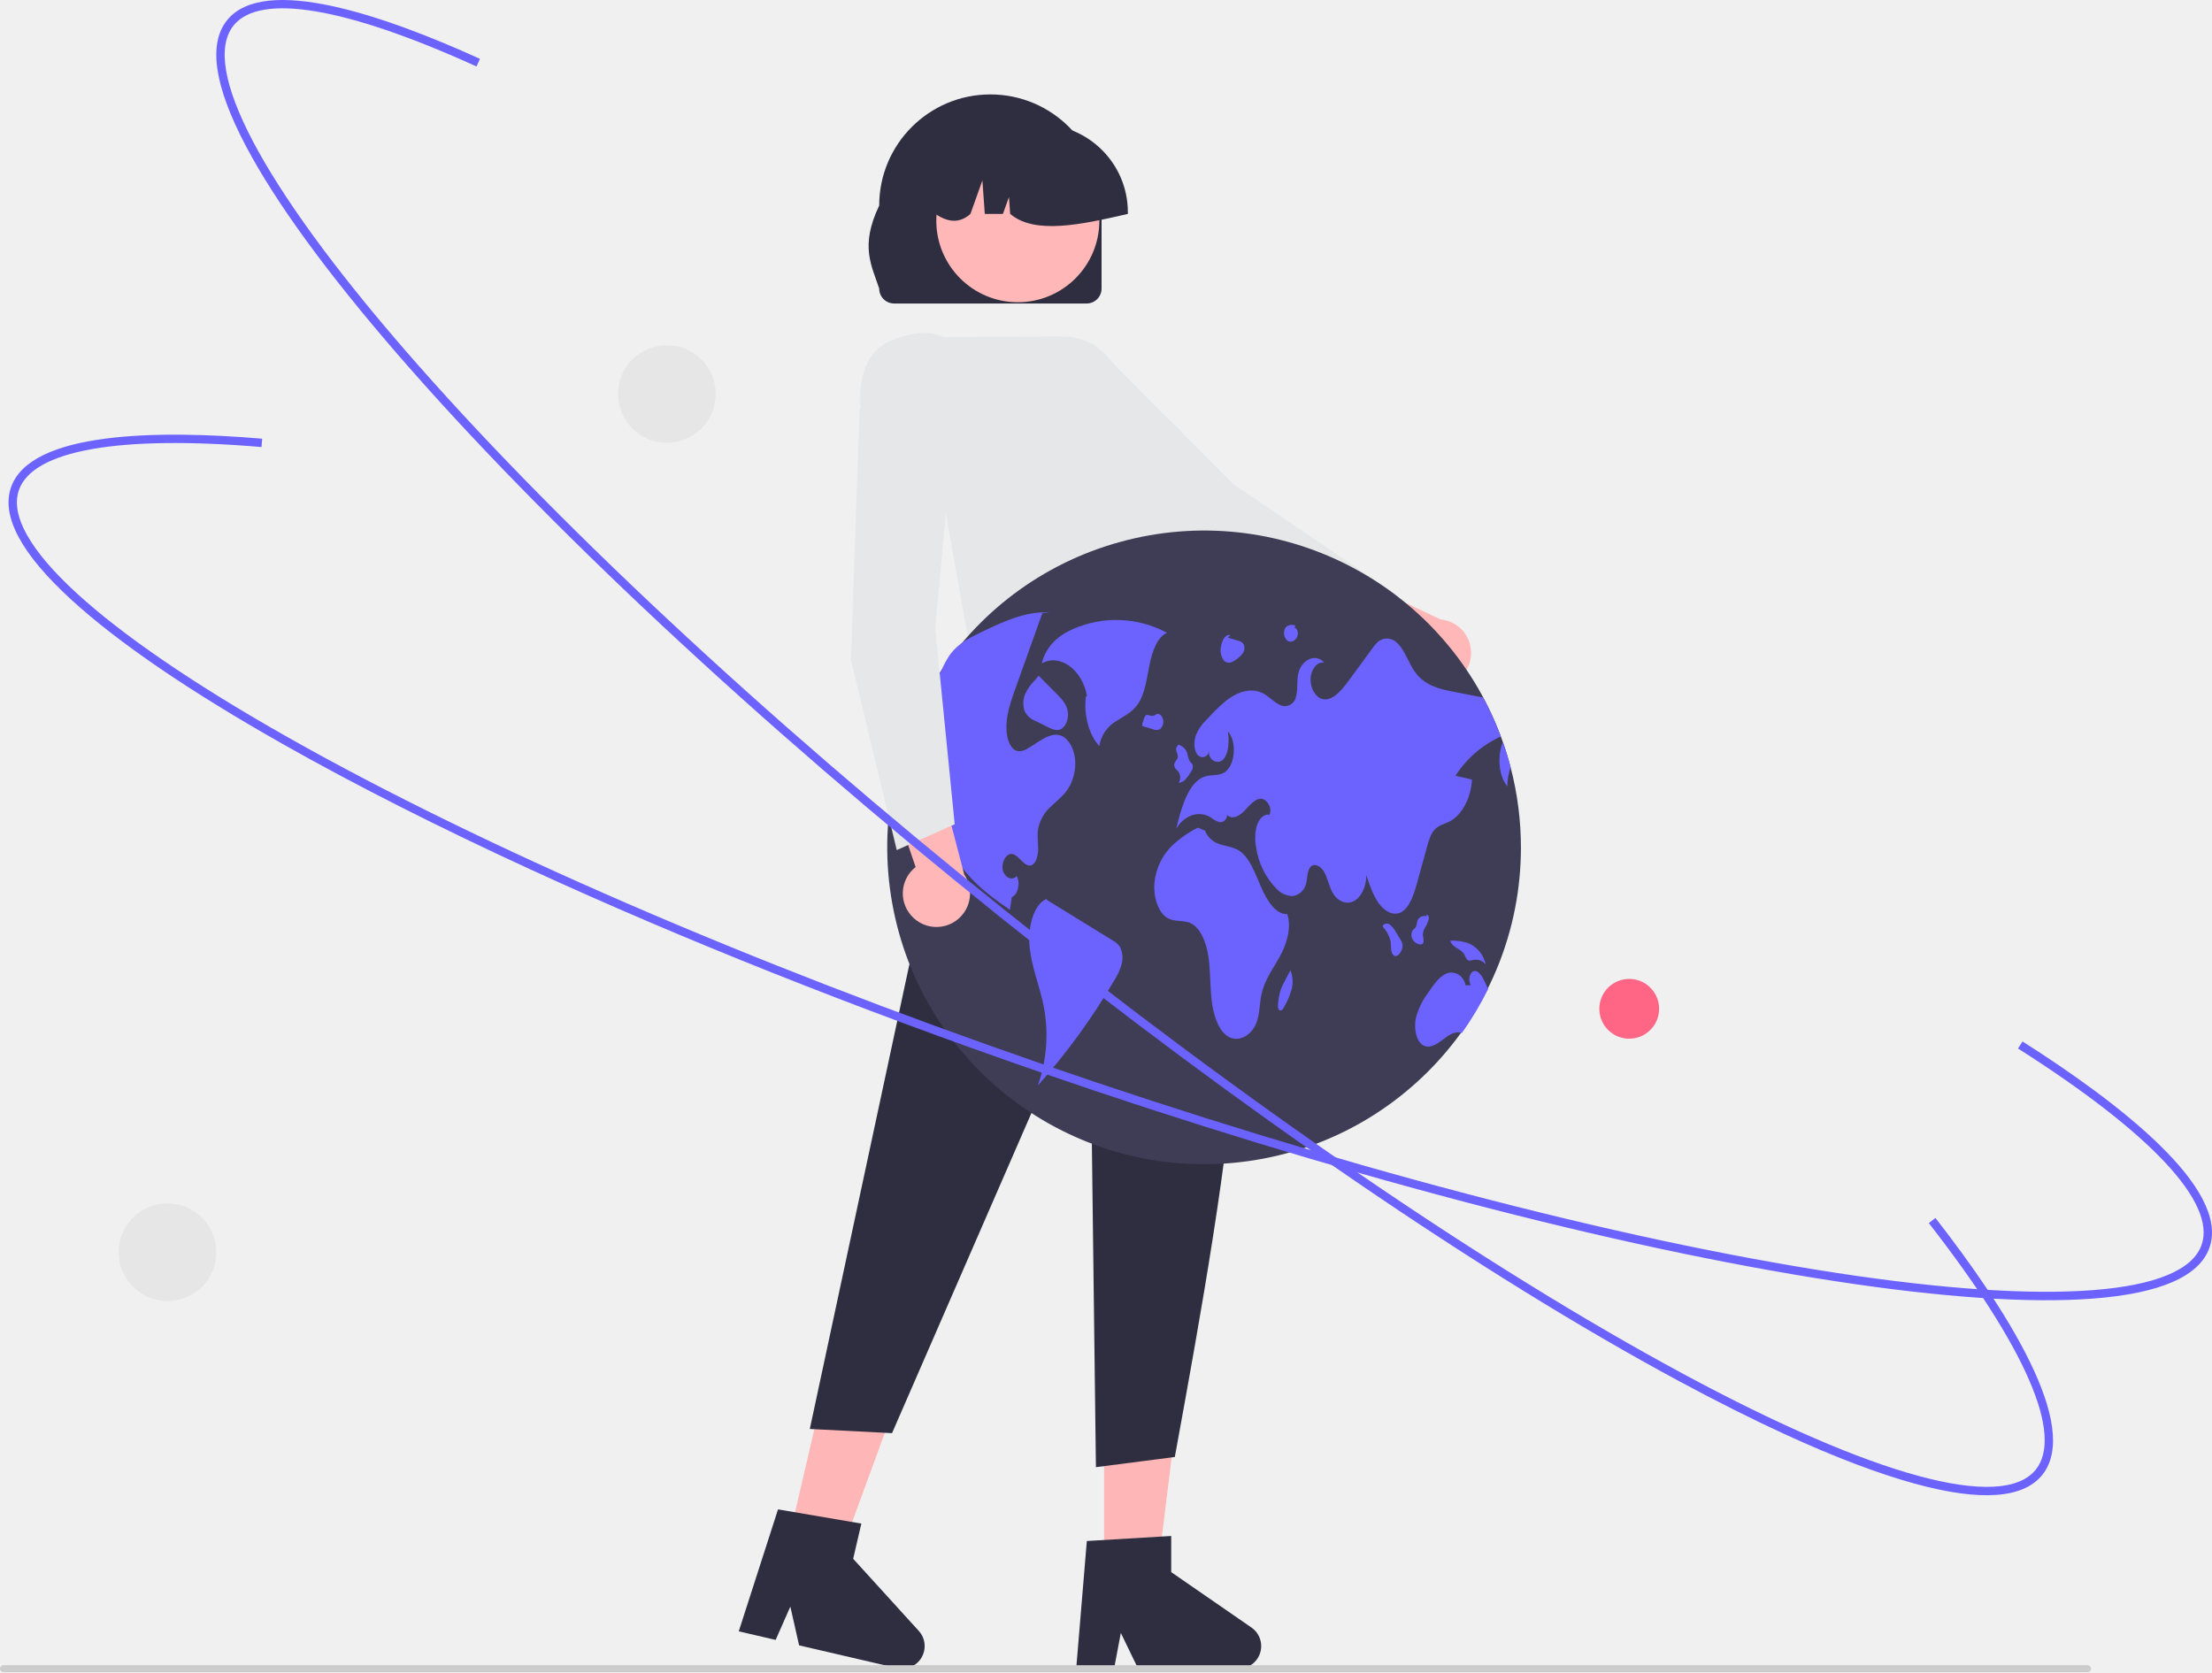
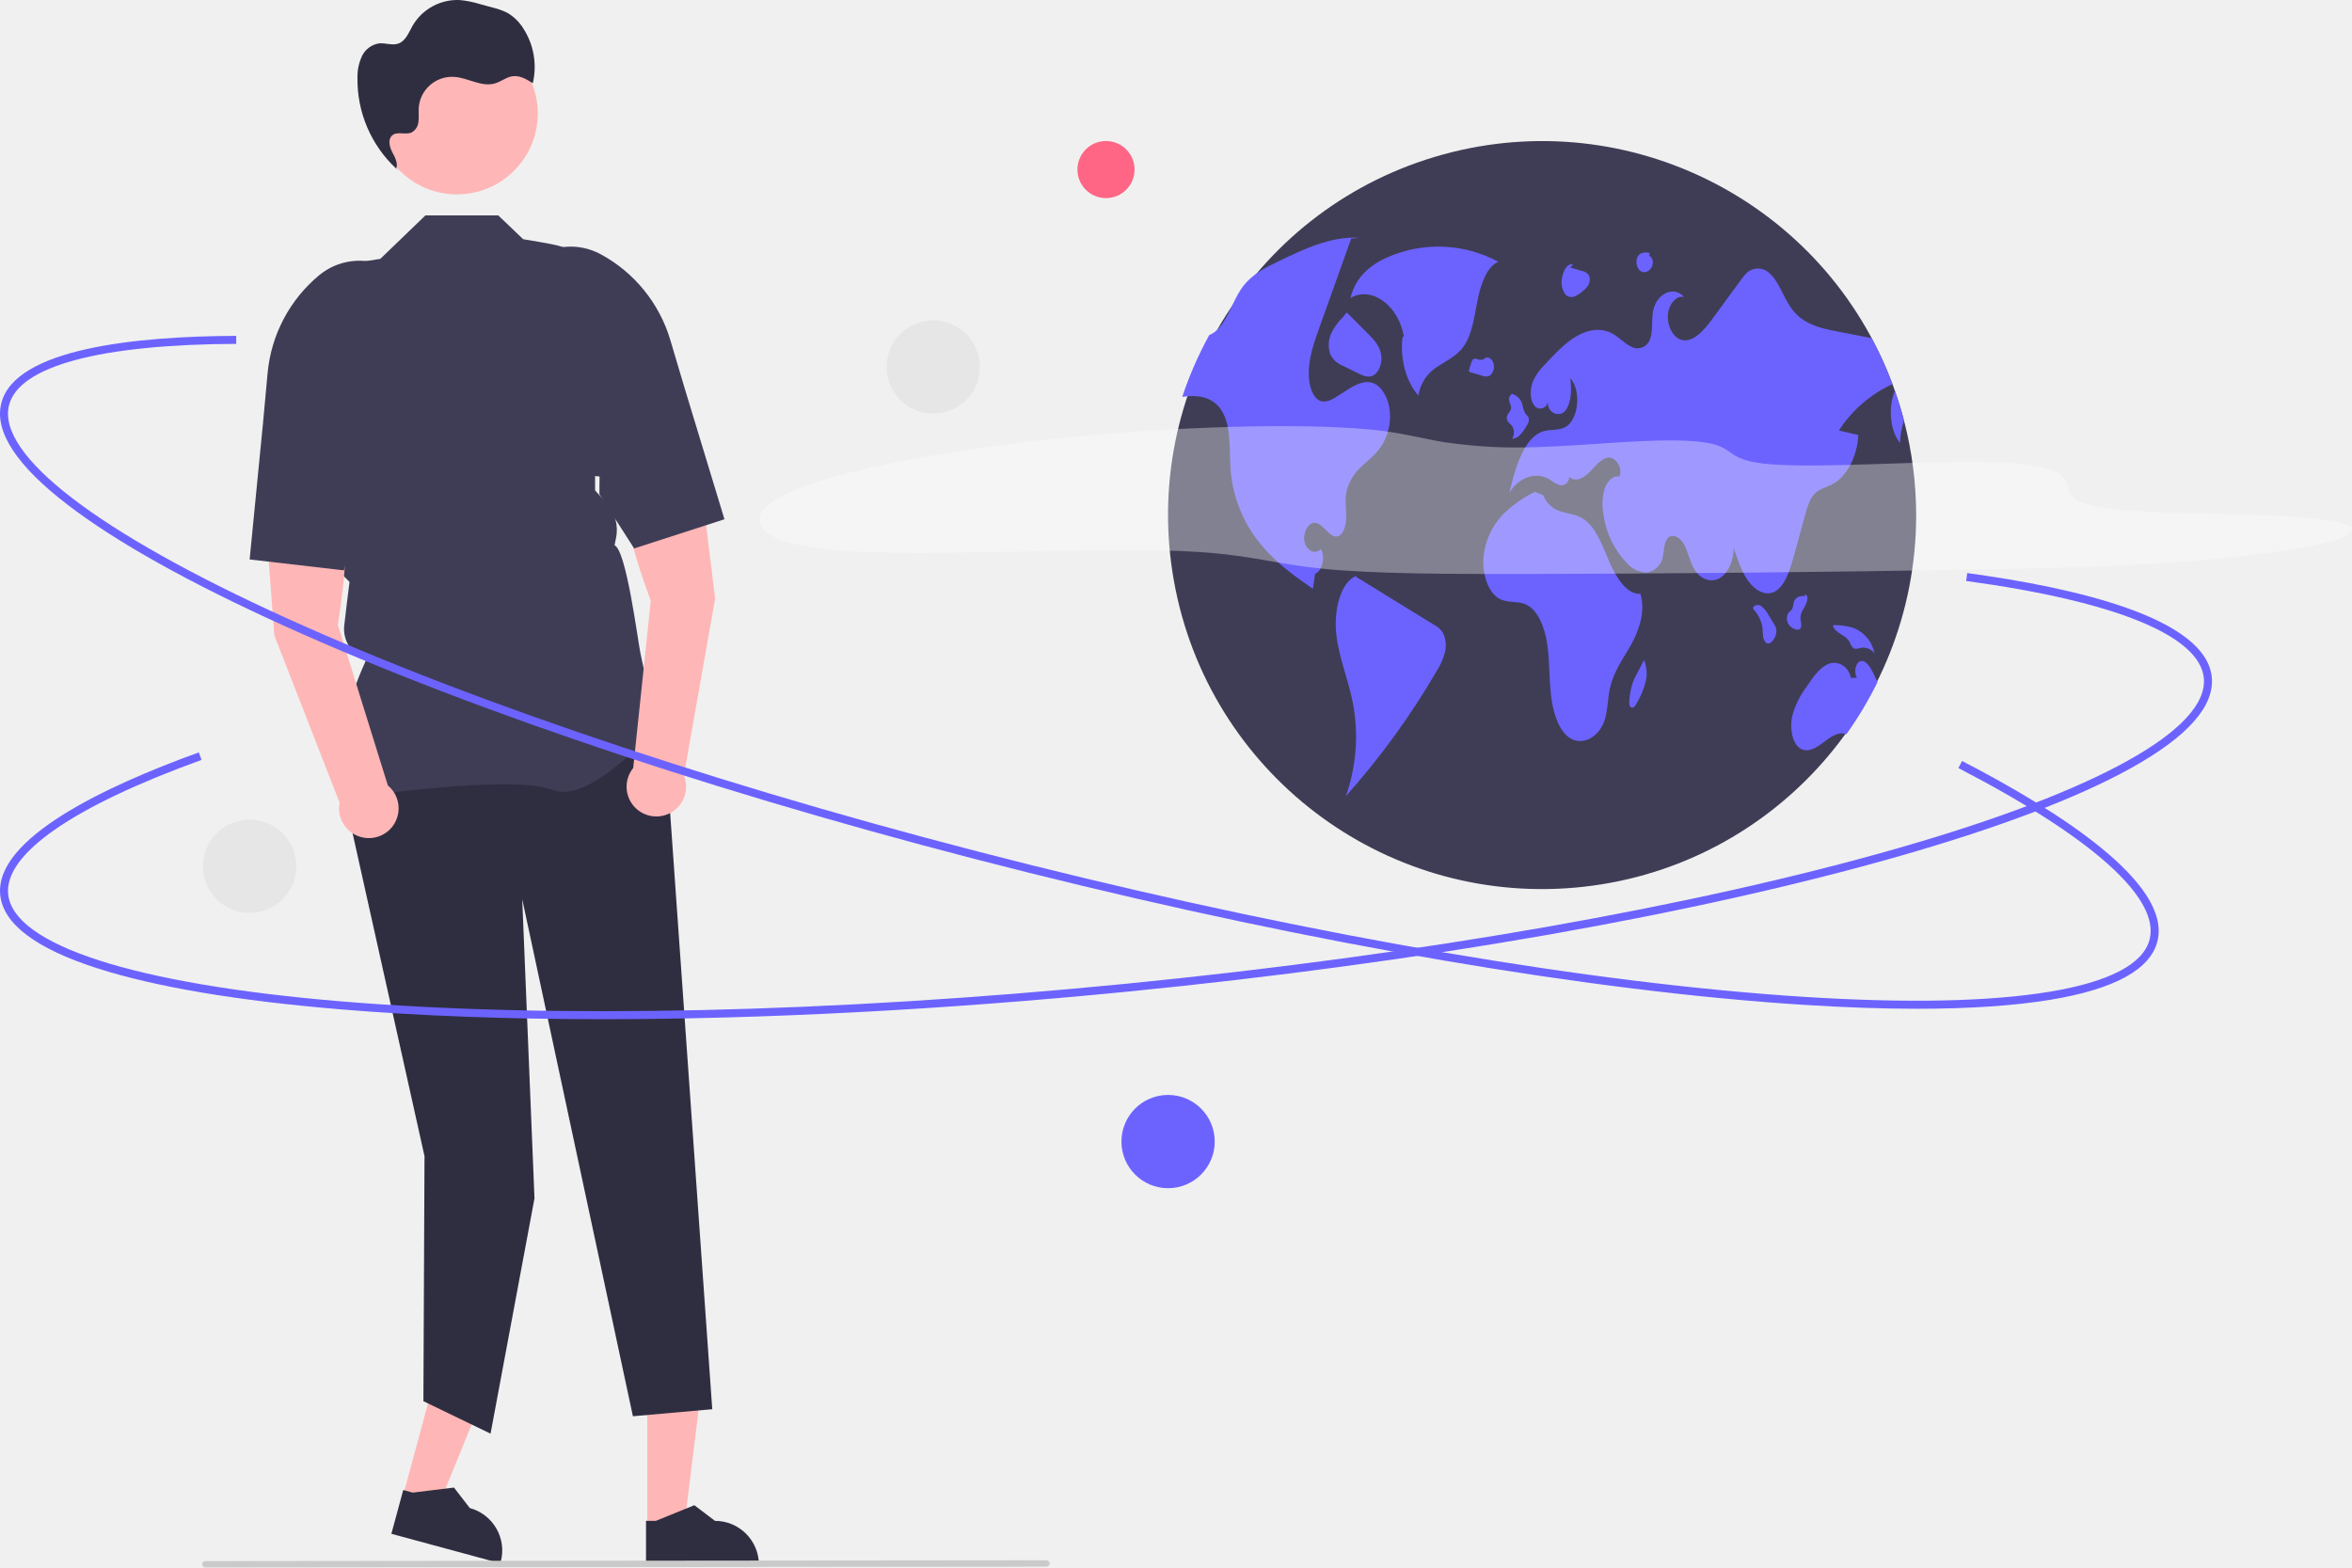
- <svg xmlns="http://www.w3.org/2000/svg" data-name="Layer 1" width="792.086" height="598.836" viewBox="0 0 792.086 598.836">
-   <path id="a7c5c542-e960-402d-86b7-e161a3e2924b-309" data-name="Path 2996" d="M720.356,396.315a11.965,11.965,0,0,1-13.667-12.231l-39.677-15.248,17.965-12.851,34.924,16.45a12.026,12.026,0,0,1,.454,23.881Z" transform="translate(-203.9569 -150.5819)" fill="#ffb7b7" />
-   <path id="b1c26e50-8516-4a28-8986-b88082ea0766-310" data-name="Path 2997" d="M697.683,385.376l6.195-21.853-.305-.208-58.03-39.42L595.38,273.563l-29.221,11.675,1.919,9.249.125.113,66.695,59.738.062.03Z" transform="translate(-203.9569 -150.5819)" fill="#e6e7e8" />
-   <polygon points="434.278 284.709 344.469 272.12 352.374 217.013 418.492 217.013 434.278 284.709" fill="#ffb6b6" />
-   <polygon points="281.679 554.553 300.102 558.834 325.381 489.813 298.192 483.495 281.679 554.553" fill="#ffb6b6" />
-   <path d="M468.495,734.795l13.211,3.07,5.257-11.925,3.141,13.877,35.04,8.143A8.087,8.087,0,0,0,532.957,734.641l-23.491-25.828,2.93-12.61-29.84-5.083Z" transform="translate(-203.9569 -150.5819)" fill="#2f2e41" />
-   <polygon points="395.352 564.819 414.265 564.819 423.266 491.867 395.352 491.867 395.352 564.819" fill="#ffb6b6" />
-   <path d="M589.326,748.171h13.563l2.421-12.806,6.201,12.806h35.974a8.087,8.087,0,0,0,4.595-14.741l-28.728-19.84V700.644L593.136,702.447Z" transform="translate(-203.9569 -150.5819)" fill="#2f2e41" />
-   <path d="M547.291,413.351l87.829-6.986c25.918,60.542,9.438,157.191-10.48,265.99l-28.25,3.653-2.191-174.827L523.382,663.822l-29.443-1.505Z" transform="translate(-203.9569 -150.5819)" fill="#2f2e41" />
-   <path id="be563295-45cb-4583-a2cc-1b51a6e0af2d-311" data-name="Path 3002" d="M598.415,253.926V224.212a39.816,39.816,0,1,0-79.632,0c-7.018,14.623-2.627,21.576,0,29.714a5.355,5.355,0,0,0,5.346,5.346h68.937A5.355,5.355,0,0,0,598.415,253.926Z" transform="translate(-203.9569 -150.5819)" fill="#2f2e41" />
-   <circle id="e6de18e8-d8d7-4938-bc85-74b57e27a471" data-name="Ellipse 572" cx="364.468" cy="79.05" r="29.192" fill="#ffb7b7" />
-   <path id="b4d76e12-782b-49dd-9dc2-b18e04e0f0ec-312" data-name="Path 3003" d="M607.834,226.589A31.531,31.531,0,0,0,576.338,195.093h-5.943a31.531,31.531,0,0,0-31.496,31.496l0,.595c4.451,3.043,8.676,3.488,12.559,0l4.283-11.994.857,11.994H563.09l2.164-6.051.433,6.051c8.768,7.467,25.348,3.889,42.147,0Z" transform="translate(-203.9569 -150.5819)" fill="#2f2e41" />
-   <path id="a580674d-06d2-46e1-9b07-6683bd33a718-313" data-name="Path 3004" d="M551.403,383.701l74.325-2.828,4.155-48.624c3.204-8.9,3.256-16.547.154-22.713a22.736,22.736,0,0,0-12.552-10.849l-16.263-19.643a22.136,22.136,0,0,0-17.184-8.011l-42.259.289c-1.018-.612-7.197-3.752-19.382,1.527-13.216,5.728-10.147,25.628-10.114,25.828l.031.187.145.127,28.108,23.675Z" transform="translate(-203.9569 -150.5819)" fill="#e6e7e8" />
-   <path id="ba19af05-e5c9-4e56-8465-909fb7fb4880-314" data-name="Path 2960" d="M205.204,749.418h746.281a1.247,1.247,0,0,0,0-2.494H205.204a1.247,1.247,0,0,0,0,2.494Z" transform="translate(-203.9569 -150.5819)" fill="#ccc" />
-   <path d="M748.583,454.277a113.455,113.455,0,1,1-7.183-39.952c.247.666.489,1.332.723,2.005v.006q1.571,4.436,2.767,9.036A114.226,114.226,0,0,1,748.583,454.277Z" transform="translate(-203.9569 -150.5819)" fill="#3f3d56" />
-   <path d="M621.866,377.214a38.323,38.323,0,0,0-33.644-1.376c-4.704,2.047-9.657,5.72-11.226,12.351,6.347-3.746,14.562,2.172,16.196,11.666l-.381.105c-.863,6.576,1.063,13.735,4.791,17.812a12.528,12.528,0,0,1,6.013-8.918c2.739-1.801,5.769-3.109,7.86-6.204,2.478-3.669,3.108-9.032,4.092-13.924S618.42,378.577,621.866,377.214Z" transform="translate(-203.9569 -150.5819)" fill="#6c63ff" />
-   <path d="M586.34,433.171c-1.758,2.64-4.106,4.296-6.212,6.358a14.301,14.301,0,0,0-4.518,8.446c-.267,2.297.146,4.632.089,6.955-.057,2.322-.831,4.937-2.411,5.514-2.494.901-4.398-3.731-6.961-4.055-2.037-.254-3.871,2.951-3.281,5.73s3.363,4.01,4.956,2.196c1.44,2.418.425,6.802-1.739,7.545-.229,1.523-.457,3.04-.679,4.562-5.47-3.826-10.997-7.716-15.648-13.319a40.429,40.429,0,0,1-9.214-21.778c-.603-6.441.292-13.808-2.665-18.764-2.367-3.966-6.428-4.842-10.083-4.594-.666.044-1.339.121-2.005.203a112.969,112.969,0,0,1,8.179-18.719,8.013,8.013,0,0,0,2.05-1.276c3.401-2.887,4.912-8.731,7.672-12.774q.267-.39.552-.761c2.824-3.687,6.606-5.584,10.261-7.348,8.091-3.928,16.416-7.907,24.957-7.361l-2.43.235q-4.255,11.917-8.516,23.834-.647,1.827-1.307,3.661c-1.612,4.518-3.274,9.328-3.027,14.385.146,2.995,1.187,6.193,3.166,7.221,1.847.952,3.864-.216,5.647-1.371.755-.482,1.504-.965,2.259-1.453,2.71-1.745,5.711-3.534,8.573-2.367,2.621,1.066,4.556,4.626,4.924,8.465A16.923,16.923,0,0,1,586.34,433.171Z" transform="translate(-203.9569 -150.5819)" fill="#6c63ff" />
-   <path d="M602.455,487.411q-11.87-7.309-23.741-14.617l.134-.346c-4.92,1.874-6.963,10.62-6.15,17.772s3.57,13.546,4.963,20.515a54.454,54.454,0,0,1-2.053,28.573,234.006,234.006,0,0,0,27.489-37.879,20.265,20.265,0,0,0,2.487-5.514,8.771,8.771,0,0,0-.581-6.238A6.945,6.945,0,0,0,602.455,487.411Z" transform="translate(-203.9569 -150.5819)" fill="#6c63ff" />
-   <path d="M571.223,398.767a8.751,8.751,0,0,0-.401,6.364,7.054,7.054,0,0,0,3.941,3.65l4.373,2.167c1.455.721,3.023,1.449,4.506.856,1.789-.716,3.029-3.52,2.708-6.123-.341-2.77-2.088-4.676-3.702-6.298q-3.39-3.406-6.78-6.812l-1.274,1.56A17.01,17.01,0,0,0,571.223,398.767Z" transform="translate(-203.9569 -150.5819)" fill="#6c63ff" />
-   <path d="M725.142,428.38q2.951.695,5.901,1.39c-.343,6.644-3.636,12.793-8.052,15.02-1.84.927-3.89,1.269-5.413,3.001-1.377,1.574-2.075,4.023-2.716,6.364q-1.685,6.13-3.37,12.26c-1.206,4.404-2.754,9.296-5.889,10.883-2.691,1.364-5.768-.305-7.837-3.103-2.069-2.798-3.331-6.561-4.556-10.229.076,3.998-1.783,7.919-4.416,9.309-2.64,1.39-5.851.133-7.615-2.97-1.269-2.227-1.796-5.165-3.04-7.424-1.244-2.259-3.852-3.553-5.21-1.434-.895,1.409-.781,3.566-1.225,5.356a5.816,5.816,0,0,1-4.861,4.677,8.105,8.105,0,0,1-5.819-2.659,26.358,26.358,0,0,1-7.228-14.576,17.388,17.388,0,0,1,.203-7.97c.78-2.468,2.665-4.372,4.537-3.902,1.231-2.602-1.199-6.054-3.388-5.749-2.196.305-3.915,2.659-5.717,4.467-1.796,1.808-4.309,3.122-6.117,1.326a2.481,2.481,0,0,1-2.324,2.629q-.097.006-.195.004a8.998,8.998,0,0,1-3.281-1.739c-4.144-2.583-9.404-.869-12.348,4.017,1.84-7.83,4.537-16.816,10.191-18.656,2.31-.755,4.829-.133,7.012-1.44,3.865-2.316,4.645-11.067,1.307-14.677.425,3.414.343,7.399-1.459,9.734-1.802,2.335-5.584.812-5.356-2.64a2.313,2.313,0,0,1-4.302.914c-1.199-1.827-1.098-4.816-.247-6.999a16.486,16.486,0,0,1,3.699-5.254c3.014-3.23,6.073-6.498,9.563-8.528,3.496-2.031,7.532-2.716,11.035-.698,1.847,1.066,3.471,2.843,5.356,3.782a3.969,3.969,0,0,0,5.465-1.28q.032-.051.062-.104c1.402-2.462.742-6.117,1.263-9.195.933-5.438,6.371-7.983,9.385-4.391-2.253-.577-4.581,2.088-4.861,5.318-.285,3.23,1.345,6.491,3.528,7.469,3.668,1.624,7.259-2.462,10.032-6.244q4.34-5.939,8.693-11.872a14.345,14.345,0,0,1,1.555-1.891,5.002,5.002,0,0,1,6.834-.14c2.932,2.392,4.309,7.297,6.714,10.673,3.49,4.905,8.712,6.098,13.573,7.05q5.435,1.057,10.876,2.126a112.696,112.696,0,0,1,6.314,13.941A38.211,38.211,0,0,0,725.142,428.38Z" transform="translate(-203.9569 -150.5819)" fill="#6c63ff" />
-   <path d="M744.89,425.373a22.872,22.872,0,0,0-1.206,6.796c-3.109-3.795-3.604-10.908-1.561-15.832Q743.694,420.772,744.89,425.373Z" transform="translate(-203.9569 -150.5819)" fill="#6c63ff" />
-   <path d="M736.856,504.73a113.768,113.768,0,0,1-9.455,15.819c-2.284-.977-4.74.768-6.879,2.405-2.234,1.713-4.918,3.382-7.209,1.821-2.341-1.599-3.097-6.073-2.354-9.62a25.632,25.632,0,0,1,4.391-9.036c1.904-2.843,3.941-5.793,6.587-6.898,2.652-1.104,6.06.457,6.834,4.226l1.878-.064c-1.053-1.447-.501-4.442.914-4.969,1.631-.615,3.046,1.624,4.01,3.604C736.006,502.915,736.444,503.816,736.856,504.73Z" transform="translate(-203.9569 -150.5819)" fill="#6c63ff" />
-   <path d="M664.92,477.927c-4.037.254-7.235-4.716-9.36-9.606s-4.064-10.481-7.707-12.97c-2.081-1.422-4.455-1.617-6.712-2.306a8.311,8.311,0,0,1-5.7-5.019l-2.561-1.035a38.461,38.461,0,0,0-9.723,6.933,21.732,21.732,0,0,0-5.794,12.666c-.489,5.126,1.317,10.842,4.693,12.768,2.667,1.522,5.772.563,8.474,1.955,3.376,1.74,5.38,6.796,6.138,11.788s.566,10.179,1.109,15.228,2.039,10.301,5.134,12.888c3.874,3.237,9.558.547,11.296-5.346.852-2.891.823-6.153,1.461-9.153,1.123-5.284,4.153-9.205,6.556-13.54S666.518,482.958,664.92,477.927Z" transform="translate(-203.9569 -150.5819)" fill="#6c63ff" />
-   <path d="M625.026,426a10.773,10.773,0,0,1,1.051,1.116,3.667,3.667,0,0,1-.065,3.787,3.523,3.523,0,0,0,2.523-1.282,16.216,16.216,0,0,0,1.934-2.725,2.97,2.97,0,0,0,.57-2.377c-.191-.544-.642-.776-.958-1.186a8.059,8.059,0,0,1-.885-2.57,4.635,4.635,0,0,0-3.359-3.54l.202.039a1.919,1.919,0,0,0-.899,2.044c.123.792.631,1.449.581,2.257-.073,1.161-1.233,1.706-1.305,2.868A2.217,2.217,0,0,0,625.026,426Z" transform="translate(-203.9569 -150.5819)" fill="#6c63ff" />
-   <path d="M618.108,406.266l.018-.004a3.241,3.241,0,0,0,.344-.367Z" transform="translate(-203.9569 -150.5819)" fill="#6c63ff" />
-   <path d="M619.319,411.717a3.521,3.521,0,0,0,1.096-3.49c-.293-1.32-1.331-2.208-2.289-1.964a2.333,2.333,0,0,1-2.169.639c-.592-.152-1.242-.545-1.755-.099a2.657,2.657,0,0,0-.598,1.167q-.285.875-.57,1.75a1.104,1.104,0,0,0-.067.663.562.562,0,0,0,.431.343q1.71.504,3.42,1.008A2.947,2.947,0,0,0,619.319,411.717Z" transform="translate(-203.9569 -150.5819)" fill="#6c63ff" />
-   <path d="M705.391,486.974q-.791-1.294-1.581-2.589a8.648,8.648,0,0,0-2.083-2.616,1.846,1.846,0,0,0-2.601.23l-.028.034.064.493a11.13,11.13,0,0,1,2.777,5.418c.12.882.078,1.794.184,2.68a3.126,3.126,0,0,0,.976,2.186c.83.554,1.804-.263,2.395-1.26a4.34,4.34,0,0,0,.672-2.763A4.844,4.844,0,0,0,705.391,486.974Z" transform="translate(-203.9569 -150.5819)" fill="#6c63ff" />
-   <path d="M713.659,488.097a5.975,5.975,0,0,0-.193-2.409,5.288,5.288,0,0,1,.805-2.998,9.747,9.747,0,0,0,1.254-2.749,2.3,2.3,0,0,0-.06-1.346c-.174-.392-.597-.571-.839-.26l.519.334a4.723,4.723,0,0,0-2.105.102,2.605,2.605,0,0,0-1.595,1.798,11.13,11.13,0,0,1-.418,1.866c-.309.636-.908.848-1.285,1.406a3.361,3.361,0,0,0,.053,3.193,3.727,3.727,0,0,0,2.108,1.658C712.535,488.918,713.369,488.93,713.659,488.097Z" transform="translate(-203.9569 -150.5819)" fill="#6c63ff" />
-   <path d="M728.382,492.539a7.242,7.242,0,0,0,.912,1.674c.705.71,1.663.274,2.518.101a4.353,4.353,0,0,1,4.141,1.661,10.541,10.541,0,0,0-6.063-7.564,17.811,17.811,0,0,0-6.235-.975l-.362.093C724.216,490.216,727.114,490.156,728.382,492.539Z" transform="translate(-203.9569 -150.5819)" fill="#6c63ff" />
-   <path d="M666.024,498.033l.005.012.105-.203Z" transform="translate(-203.9569 -150.5819)" fill="#6c63ff" />
-   <path d="M663.79,502.356a19.844,19.844,0,0,0-1.253,2.753,23.963,23.963,0,0,0-.908,4.71c-.113.908-.148,2.067.42,2.509a.807.807,0,0,0,1.055-.143,4.173,4.173,0,0,0,.765-1.137,26.195,26.195,0,0,0,2.583-6.129,10.666,10.666,0,0,0-.423-6.874Q664.91,500.2,663.79,502.356Z" transform="translate(-203.9569 -150.5819)" fill="#6c63ff" />
-   <path d="M642.243,387.175a2.543,2.543,0,0,0,2.74.535,9.049,9.049,0,0,0,2.579-1.703,6.068,6.068,0,0,0,1.563-1.705,3.459,3.459,0,0,0,.32-2.634,2.676,2.676,0,0,0-2.04-1.613q-1.898-.563-3.797-1.126l.915-.825c-.942-.505-1.984.433-2.573,1.594a8.582,8.582,0,0,0-.781,2.404A6.171,6.171,0,0,0,642.243,387.175Z" transform="translate(-203.9569 -150.5819)" fill="#6c63ff" />
-   <path d="M664.586,379.674a2.091,2.091,0,0,0,2.849.232,3.185,3.185,0,0,0,1.26-2.27c.09-.995-.403-2.102-1.106-2.188l.161-.932c-1.354-.245-3.021-.294-3.746,1.351A3.861,3.861,0,0,0,664.586,379.674Z" transform="translate(-203.9569 -150.5819)" fill="#6c63ff" />
-   <path id="b456961e-c574-43f5-93e7-af00230a566f-315" data-name="Path 3011" d="M531.203,479.418a11.965,11.965,0,0,1,.63-18.329l-13.725-40.229,21.384,5.555,9.745,37.348a12.026,12.026,0,0,1-18.039,15.656Z" transform="translate(-203.9569 -150.5819)" fill="#ffb7b7" />
-   <path id="f9e29824-911d-4b82-8399-58a66d30c3ed-316" data-name="Path 3012" d="M525.072,455.005l20.748-9.246-6.97-70.177,6.492-70.764-27.701-14.95-5.869,7.4v.168l-3.11,89.483.017.067Z" transform="translate(-203.9569 -150.5819)" fill="#e6e7e8" />
-   <path d="M842.911,664.127q-17.597-8.092-37.962-19.068c-70.22-37.856-156.569-96.91-243.14-166.284C475.237,409.401,398.786,337.995,346.538,277.712c-25.451-29.366-43.784-54.515-54.489-74.749-11.334-21.422-13.62-36.602-6.795-45.118,13.296-16.591,56.595-1.647,90.578,13.811l-1.242,2.731c-46.667-21.228-77.562-26.437-86.995-14.666C275.581,174.712,297.892,217.002,348.805,275.747c52.133,60.151,128.445,131.423,214.879,200.688C650.119,545.698,736.307,604.646,806.373,642.418c68.424,36.889,114.561,49.449,126.575,34.456,9.975-12.448-3.631-43.798-38.311-88.278l2.366-1.844c25.198,32.32,52.296,74.516,38.286,91.999-6.825,8.516-22.138,9.593-45.515,3.2C876.449,678.306,860.767,672.339,842.911,664.127Z" transform="translate(-203.9569 -150.5819)" fill="#6c63ff" />
-   <path d="M393.682,461.846c-32.344-14.872-61.902-29.809-87.79-44.427-33.838-19.108-59.555-36.636-76.436-52.096-17.872-16.369-25.126-29.899-21.559-40.213,6.947-20.093,52.751-20.566,89.952-17.425l-.253,2.99c-51.087-4.315-81.935,1.16-86.865,15.416-6.278,18.157,28.944,50.492,96.635,88.715,69.312,39.139,165.134,80.629,269.816,116.823C681.864,567.827,782.848,594.39,861.532,606.425c76.843,11.754,124.516,8.082,130.795-10.075,5.213-15.075-18.136-40.032-65.744-70.274l1.608-2.532c34.593,21.974,74.293,52.613,66.971,73.787-3.566,10.315-17.628,16.474-41.794,18.307-22.826,1.731-53.876-.37-92.289-6.247-78.858-12.062-180.028-38.671-284.876-74.925C510.43,511.722,448.124,486.882,393.682,461.846Z" transform="translate(-203.9569 -150.5819)" fill="#6c63ff" />
-   <circle cx="238.796" cy="141.102" r="17.483" fill="#e6e6e6" />
-   <circle cx="583.401" cy="361.273" r="10.702" fill="#ff6584" />
-   <circle cx="59.977" cy="448.437" r="17.483" fill="#e6e6e6" />
+ <svg xmlns="http://www.w3.org/2000/svg" data-name="Layer 1" width="881.631" height="587.665" viewBox="0 0 881.631 587.665">
+   <polygon points="150.925 561.321 164.207 564.918 184.406 515.395 164.801 510.085 150.925 561.321" fill="#ffb6b6" />
+   <path d="M303.076,731.061l40.848,11.064.14-.517a16.473,16.473,0,0,0-11.592-20.205l-.001-0-5.928-7.682-15.455,1.89-3.566-.966Z" transform="translate(-156.3731 -156.0101)" fill="#2f2e41" />
+   <polygon points="242.64 572.847 256.401 572.846 262.948 519.764 242.637 519.765 242.64 572.847" fill="#ffb6b6" />
+   <path d="M398.528,743.213l42.319-.002v-.535a16.473,16.473,0,0,0-16.472-16.472h-.001l-7.73-5.864-14.423,5.865-3.694 0Z" transform="translate(-156.3731 -156.0101)" fill="#2f2e41" />
+   <path d="M404.889,422.773,423.357,684.351l-29.741,2.635L352.124,493.126l4.598,112.166-16.468,88.22L315.08,681.339l.418-91.859-33.051-148.442,8.797-18.265Z" transform="translate(-156.3731 -156.0101)" fill="#2f2e41" />
+   <path d="M286.665,455.319l-.185-.259c-9.856-13.799,4.968-46.958,7.203-51.765h0a12.068,12.068,0,0,1-8.26-12.889l.964-8.193,1.005-8.036-7.197-7.197-.02-.179-4.142-36.242L270.01,306.486A52.848,52.848,0,0,1,285.01,255.27l13.921-2.21,16.918-16.301h27.282l9.354,8.937c17.463,3.063,20.463,2.063,35.463,20.063l-6.816,55.962-1.7,7.699.005,10.442L383.759,344.666a14.95,14.95,0,0,1,3.546,12.932l-.568,2.842h0c4.458,1.911,8.713,35.866,9.729,40.608l1.518,7.085c1.299,1.714,9.873,13.146,9.873,16.271,0,.469-.346.923-1.09,1.426-5.843,3.956-29.138,32.022-43.431,26.303-15.225-6.088-75.747,3.045-76.357,3.138Z" transform="translate(-156.3731 -156.0101)" fill="#3f3d56" />
+   <path d="M283,390.244s7.006-39.595-.052-54.485l-28,2,4.261,56.487,24.477,62.717a11.154,11.154,0,1,0,18.078-6.463Z" transform="translate(-156.3731 -156.0101)" fill="#ffb6b6" />
+   <path d="M254.947,314.759l1.733-18.871a54.107,54.107,0,0,1,19.403-36.752h0a23.687,23.687,0,0,1,24.787-3.272h0a23.631,23.631,0,0,1,12.205,29.866c-6.472,16.972-4.135,34.921-16.753,37.109l1.371,6.522-12.407,40.49-35.338-4.094Z" transform="translate(-156.3731 -156.0101)" fill="#3f3d56" />
+   <path d="M393.727,443.944a11.154,11.154,0,1,0,18.994,2.795l11.713-66.298-6.89-56.226-27.849,3.525c-4.003,15.985,10.625,53.439,10.625,53.439Z" transform="translate(-156.3731 -156.0101)" fill="#ffb6b6" />
+   <path d="M427.934,350.692l-33.851,10.939-13.033-20.332.066-6.665c-12.803.327-21.096-34.674-30.768-50.05a23.631,23.631,0,0,1,6.116-31.679h0a23.687,23.687,0,0,1,24.948-1.648h0a54.107,54.107,0,0,1,26.228,32.237l5.397,18.166Z" transform="translate(-156.3731 -156.0101)" fill="#3f3d56" />
+   <circle cx="171.276" cy="42.575" r="30.299" fill="#ffb6b6" />
+   <path d="M305.66,219.941c-.264-.232-.514-.48-.773-.718-.009.024-.011.05-.021.074Z" transform="translate(-156.3731 -156.0101)" fill="#2f2e41" />
+   <path d="M352.478,166.59a17.182,17.182,0,0,0-6.067-5.85,25.38,25.38,0,0,0-5.304-1.879l-4.795-1.308a38.013,38.013,0,0,0-7.544-1.519,19.418,19.418,0,0,0-17.737,9.623c-1.449,2.57-2.611,5.772-5.407,6.712-2.254.758-4.714-.311-7.084-.104a8.53,8.53,0,0,0-6.476,4.77,18.38,18.38,0,0,0-1.699,8.141,45.619,45.619,0,0,0,14.522,34.048c.782-2.061-.506-4.287-1.524-6.259-1.03-1.995-1.667-4.777.059-6.214,1.92-1.599,4.996-.048,7.267-1.091a5.073,5.073,0,0,0,2.536-4.077c.22-1.657-.01-3.341.094-5.009a12.542,12.542,0,0,1,13.298-11.738q.057.004.113.008c5.168.369,10.184,3.901,15.158,2.448,2.335-.682,4.326-2.418,6.741-2.711,2.674-.324,5.19,1.186,7.461,2.635A26.596,26.596,0,0,0,352.478,166.59Z" transform="translate(-156.3731 -156.0101)" fill="#2f2e41" />
+   <path d="M510.805,726.19l-7.71-12.39-1.54,7.08c-.27,1.24-.54,2.5-.79,3.75-2.19-1.87-4.52-3.6-6.8-5.26q-10.5-7.62-20.99-15.26l2.19,12.7c1.35,7.82,2.76,15.8,6.1,22.95.37.81.77,1.61,1.2,2.39h32.54a10.486,10.486,0,0,0,.54-2.24.774.774,0,0,0,.01-.15C516.066,734.91,513.385,730.34,510.805,726.19Z" transform="translate(-156.3731 -156.0101)" fill="#f0f0f0" />
+   <path d="M548.666,743.368l-315.358.307a1.191,1.191,0,0,1,0-2.381l315.358-.307a1.191,1.191,0,0,1,0,2.381Z" transform="translate(-156.3731 -156.0101)" fill="#cacaca" />
+   <path d="M874.637,349.406a140.208,140.208,0,1,1-8.877-49.372c.306.823.604,1.647.894,2.478v.008q1.941,5.481,3.419,11.167A141.16,141.16,0,0,1,874.637,349.406Z" transform="translate(-156.3731 -156.0101)" fill="#3f3d56" />
+   <path d="M718.041,254.172a47.36,47.36,0,0,0-41.577-1.701c-5.813,2.53-11.934,7.068-13.874,15.264,7.843-4.629,17.996,2.685,20.014,14.417l-.471.13c-1.066,8.126,1.314,16.974,5.921,22.013a15.482,15.482,0,0,1,7.431-11.021c3.385-2.225,7.13-3.842,9.713-7.666,3.063-4.534,3.841-11.161,5.058-17.207S713.781,255.856,718.041,254.172Z" transform="translate(-156.3731 -156.0101)" fill="#6c63ff" />
+   <path d="M674.137,323.324c-2.172,3.262-5.074,5.309-7.677,7.858a17.673,17.673,0,0,0-5.583,10.437c-.329,2.839.18,5.724.11,8.595-.07,2.87-1.027,6.101-2.98,6.814-3.082,1.113-5.434-4.611-8.602-5.011-2.517-.314-4.784,3.646-4.054,7.081s4.156,4.956,6.124,2.713c1.78,2.988.525,8.406-2.149,9.324-.282,1.882-.565,3.756-.839,5.638-6.76-4.729-13.59-9.536-19.338-16.46a49.962,49.962,0,0,1-11.386-26.913c-.745-7.959.361-17.064-3.293-23.188-2.925-4.901-7.944-5.983-12.461-5.678-.823.055-1.655.149-2.478.251a139.609,139.609,0,0,1,10.108-23.133,9.903,9.903,0,0,0,2.533-1.576c4.203-3.568,6.07-10.79,9.481-15.786q.329-.482.682-.941c3.49-4.556,8.163-6.901,12.68-9.081,9.998-4.854,20.287-9.771,30.842-9.097l-3.003.29q-5.258,14.727-10.524,29.454-.8,2.258-1.615,4.525c-1.992,5.583-4.046,11.527-3.741,17.777.18,3.701,1.466,7.654,3.913,8.924,2.282,1.176,4.776-.267,6.979-1.694.933-.596,1.859-1.192,2.792-1.796,3.348-2.157,7.058-4.368,10.594-2.925,3.239,1.317,5.63,5.717,6.085,10.461A20.914,20.914,0,0,1,674.137,323.324Z" transform="translate(-156.3731 -156.0101)" fill="#6c63ff" />
+   <path d="M694.052,390.353q-14.669-9.032-29.339-18.064l.166-.428c-6.08,2.316-8.605,13.124-7.6,21.963s4.412,16.74,6.134,25.353a67.294,67.294,0,0,1-2.537,35.311,289.184,289.184,0,0,0,33.971-46.811,25.044,25.044,0,0,0,3.073-6.814,10.839,10.839,0,0,0-.718-7.709A8.583,8.583,0,0,0,694.052,390.353Z" transform="translate(-156.3731 -156.0101)" fill="#6c63ff" />
+   <path d="M655.455,280.807a10.814,10.814,0,0,0-.496,7.864,8.717,8.717,0,0,0,4.87,4.511l5.404,2.678c1.798.891,3.735,1.791,5.568,1.058,2.21-.884,3.743-4.349,3.346-7.566-.422-3.423-2.58-5.778-4.575-7.783q-4.189-4.209-8.378-8.419l-1.574,1.928A21.02,21.02,0,0,0,655.455,280.807Z" transform="translate(-156.3731 -156.0101)" fill="#6c63ff" />
+   <path d="M845.669,317.403q3.647.859,7.293,1.717c-.424,8.21-4.493,15.809-9.951,18.562-2.274,1.145-4.807,1.568-6.689,3.709-1.702,1.945-2.564,4.972-3.356,7.865q-2.082,7.575-4.164,15.15c-1.49,5.442-3.403,11.488-7.277,13.449-3.325,1.686-7.128-.377-9.685-3.835-2.556-3.458-4.117-8.108-5.63-12.641.094,4.94-2.203,9.787-5.458,11.504-3.262,1.717-7.23.165-9.41-3.67-1.568-2.752-2.219-6.383-3.756-9.175-1.537-2.792-4.76-4.391-6.438-1.772-1.106,1.741-.965,4.407-1.514,6.619a7.187,7.187,0,0,1-6.007,5.779,10.017,10.017,0,0,1-7.191-3.286,32.574,32.574,0,0,1-8.932-18.013,21.488,21.488,0,0,1,.251-9.849c.965-3.05,3.293-5.403,5.607-4.823,1.521-3.215-1.482-7.481-4.187-7.105-2.713.376-4.838,3.286-7.065,5.521-2.219,2.235-5.325,3.858-7.56,1.639a3.066,3.066,0,0,1-2.872,3.249q-.12.007-.241.005a11.12,11.12,0,0,1-4.054-2.149c-5.121-3.192-11.622-1.074-15.26,4.964,2.274-9.677,5.607-20.781,12.594-23.055,2.855-.933,5.968-.165,8.665-1.78,4.776-2.862,5.74-13.676,1.615-18.138.525,4.219.424,9.144-1.804,12.029-2.227,2.886-6.901,1.004-6.618-3.262a2.858,2.858,0,0,1-5.317,1.129c-1.482-2.258-1.357-5.952-.306-8.649a20.373,20.373,0,0,1,4.572-6.493c3.725-3.991,7.505-8.03,11.818-10.539,4.321-2.509,9.308-3.356,13.637-.863,2.282,1.317,4.29,3.513,6.619,4.674a4.905,4.905,0,0,0,6.754-1.582q.039-.063.077-.128c1.733-3.043.917-7.56,1.56-11.363,1.153-6.72,7.873-9.865,11.598-5.427-2.784-.714-5.662,2.58-6.007,6.572-.353,3.991,1.663,8.022,4.36,9.23,4.533,2.007,8.971-3.043,12.398-7.716q5.364-7.34,10.743-14.672a17.727,17.727,0,0,1,1.921-2.337,6.182,6.182,0,0,1,8.446-.172c3.623,2.956,5.325,9.018,8.297,13.19,4.313,6.062,10.767,7.536,16.774,8.712q6.716,1.306,13.441,2.627a139.27,139.27,0,0,1,7.803,17.229A47.221,47.221,0,0,0,845.669,317.403Z" transform="translate(-156.3731 -156.0101)" fill="#6c63ff" />
+   <path d="M870.073,313.686a28.265,28.265,0,0,0-1.49,8.399c-3.843-4.689-4.454-13.48-1.929-19.565Q868.595,308.001,870.073,313.686Z" transform="translate(-156.3731 -156.0101)" fill="#6c63ff" />
+   <path d="M860.145,411.756a140.595,140.595,0,0,1-11.684,19.55c-2.823-1.208-5.858.949-8.501,2.972-2.76,2.117-6.077,4.18-8.908,2.251-2.894-1.976-3.827-7.505-2.909-11.888a31.676,31.676,0,0,1,5.426-11.167c2.353-3.513,4.87-7.16,8.14-8.524,3.278-1.364,7.489.565,8.446,5.223l2.321-.078c-1.302-1.788-.619-5.489,1.129-6.14,2.015-.761,3.764,2.007,4.956,4.454C859.094,409.513,859.635,410.627,860.145,411.756Z" transform="translate(-156.3731 -156.0101)" fill="#6c63ff" />
+   <path d="M771.245,378.633c-4.989.314-8.941-5.828-11.567-11.871s-5.022-12.952-9.524-16.028c-2.572-1.757-5.505-1.998-8.295-2.85a10.271,10.271,0,0,1-7.044-6.202l-3.165-1.278a47.53,47.53,0,0,0-12.016,8.568,26.856,26.856,0,0,0-7.16,15.653c-.605,6.335,1.628,13.399,5.799,15.778,3.296,1.88,7.134.695,10.472,2.417,4.171,2.151,6.648,8.398,7.585,14.567s.7,12.58,1.371,18.818,2.519,12.73,6.345,15.928c4.787,4.001,11.812.676,13.959-6.607,1.054-3.572,1.017-7.603,1.805-11.312,1.388-6.53,5.132-11.376,8.102-16.732S773.221,384.85,771.245,378.633Z" transform="translate(-156.3731 -156.0101)" fill="#6c63ff" />
+   <path d="M721.945,314.462a13.315,13.315,0,0,1,1.299,1.379,4.531,4.531,0,0,1-.08,4.679,4.353,4.353,0,0,0,3.118-1.585,20.04,20.04,0,0,0,2.39-3.367,3.67,3.67,0,0,0,.705-2.937c-.236-.673-.793-.96-1.184-1.465a9.959,9.959,0,0,1-1.093-3.176,5.728,5.728,0,0,0-4.151-4.375l.25.048a2.372,2.372,0,0,0-1.111,2.526c.151.979.78,1.791.718,2.789-.09,1.435-1.524,2.109-1.613,3.544A2.74,2.74,0,0,0,721.945,314.462Z" transform="translate(-156.3731 -156.0101)" fill="#6c63ff" />
+   <path d="M713.396,290.074l.022-.004a4.005,4.005,0,0,0,.426-.453Z" transform="translate(-156.3731 -156.0101)" fill="#6c63ff" />
+   <path d="M714.893,296.81A4.351,4.351,0,0,0,716.247,292.497c-.362-1.632-1.645-2.729-2.828-2.428a2.883,2.883,0,0,1-2.681.789c-.732-.188-1.535-.673-2.169-.122a3.284,3.284,0,0,0-.739,1.443q-.352,1.081-.705,2.163a1.365,1.365,0,0,0-.083.819.694.694,0,0,0,.532.423q2.114.623,4.227,1.246A3.642,3.642,0,0,0,714.893,296.81Z" transform="translate(-156.3731 -156.0101)" fill="#6c63ff" />
+   <path d="M821.26,389.813q-.977-1.6-1.954-3.199a10.687,10.687,0,0,0-2.575-3.233,2.281,2.281,0,0,0-3.214.284l-.034.042.079.609a13.755,13.755,0,0,1,3.432,6.696c.148,1.09.097,2.218.227,3.312a3.863,3.863,0,0,0,1.207,2.701c1.026.685,2.23-.325,2.96-1.558a5.364,5.364,0,0,0,.831-3.414A5.987,5.987,0,0,0,821.26,389.813Z" transform="translate(-156.3731 -156.0101)" fill="#6c63ff" />
+   <path d="M831.478,391.201a7.384,7.384,0,0,0-.238-2.977,6.536,6.536,0,0,1,.995-3.705,12.045,12.045,0,0,0,1.55-3.397,2.842,2.842,0,0,0-.074-1.664c-.216-.484-.738-.705-1.037-.322l.641.413a5.837,5.837,0,0,0-2.601.126,3.219,3.219,0,0,0-1.971,2.222,13.756,13.756,0,0,1-.517,2.306c-.382.786-1.122,1.047-1.588,1.737a4.153,4.153,0,0,0,.065,3.946,4.606,4.606,0,0,0,2.605,2.049C830.089,392.215,831.119,392.23,831.478,391.201Z" transform="translate(-156.3731 -156.0101)" fill="#6c63ff" />
+   <path d="M849.672,396.691A8.95,8.95,0,0,0,850.8,398.76c.871.877,2.055.338,3.112.125a5.38,5.38,0,0,1,5.118,2.053,13.027,13.027,0,0,0-7.492-9.348,22.011,22.011,0,0,0-7.705-1.205l-.447.115C844.525,393.819,848.105,393.745,849.672,396.691Z" transform="translate(-156.3731 -156.0101)" fill="#6c63ff" />
+   <path d="M772.61,403.48l.007.014.13-.251Z" transform="translate(-156.3731 -156.0101)" fill="#6c63ff" />
+   <path d="M769.85,408.822a24.52,24.52,0,0,0-1.549,3.402,29.613,29.613,0,0,0-1.122,5.821c-.14,1.122-.183,2.554.519,3.101a.997.997,0,0,0,1.304-.177,5.157,5.157,0,0,0,.945-1.405,32.372,32.372,0,0,0,3.191-7.575,13.181,13.181,0,0,0-.523-8.495Q771.234,406.158,769.85,408.822Z" transform="translate(-156.3731 -156.0101)" fill="#6c63ff" />
+   <path d="M743.222,266.481a3.142,3.142,0,0,0,3.387.661,11.183,11.183,0,0,0,3.187-2.105,7.498,7.498,0,0,0,1.932-2.107,4.274,4.274,0,0,0,.395-3.256,3.307,3.307,0,0,0-2.521-1.994q-2.346-.696-4.692-1.391l1.131-1.02c-1.164-.625-2.452.535-3.179,1.97a10.606,10.606,0,0,0-.965,2.971A7.626,7.626,0,0,0,743.222,266.481Z" transform="translate(-156.3731 -156.0101)" fill="#6c63ff" />
+   <path d="M770.833,257.212a2.584,2.584,0,0,0,3.521.286,3.936,3.936,0,0,0,1.557-2.805c.111-1.23-.498-2.597-1.366-2.704l.199-1.152c-1.673-.302-3.733-.363-4.63,1.669A4.771,4.771,0,0,0,770.833,257.212Z" transform="translate(-156.3731 -156.0101)" fill="#6c63ff" />
+   <g opacity="0.35">
+     <path d="M1035.587,356.36c9.235-4.027-9.494-6.371-30.743-7.142s-46.955-.728-60.534-2.92c-13.133-2.12-12.166-5.89-13.27-9.305s-6.154-6.918-26.647-7.677c-25.537-.946-67.649,2.696-86.927.509-17.99-2.04-7.296-8.44-33.528-8.685-14.979-.14-34.277,1.97-50.944,2.479a185.716,185.716,0,0,1-35.348-1.843c-8.124-1.331-13.782-3.018-22.925-4.194-24.004-3.087-70.969-2.049-112.886,1.907s-77.848,10.439-98.112,16.86-25.862,12.743-21.142,18.104c3.014,3.423,10.727,6.624,29.437,8,34.996,2.573,97.303-1.856,133.465.485,20.155,1.305,29.096,4.539,46.78,6.309,18.998,1.902,46.81,2.002,74.135,1.957,56.894-.094,115.243-.679,174.741-1.75,24.851-.448,50.891-1.03,77.335-3.164s53.416-6.251,58.995-10.11" transform="translate(-156.3731 -156.0101)" fill="#fff" />
+   </g>
+   <path d="M875.024,534.213q-19.368,0-42.457-1.464c-79.614-5.056-182.738-22.633-290.376-49.492-107.638-26.859-206.93-59.794-279.585-92.734-35.393-16.047-62.556-31.236-80.735-45.147-19.247-14.727-27.666-27.564-25.024-38.153,5.148-20.629,50.731-25.142,88.064-25.295l.013,3c-51.268.21-81.514,8.387-85.166,23.022-4.652,18.64,33.287,47.741,104.087,79.841,72.496,32.868,171.605,65.739,279.073,92.557,107.467,26.816,210.401,44.363,289.84,49.408,77.579,4.928,124.743-2.938,129.395-21.578,3.862-15.477-21.598-38.275-71.689-64.198l1.379-2.664c36.397,18.836,78.646,45.852,73.222,67.589-2.643,10.589-16.105,17.965-40.015,21.923C911.419,533.083,894.678,534.213,875.024,534.213Z" transform="translate(-156.3731 -156.0101)" fill="#6c63ff" />
+   <path d="M382.37,538.12c-35.599.001-68.694-1.221-98.322-3.686-38.727-3.223-69.415-8.403-91.21-15.396-23.077-7.405-35.319-16.667-36.388-27.528-2.083-21.158,39.334-40.725,74.445-53.413l1.02,2.822c-48.217,17.424-73.957,35.286-72.479,50.298,1.882,19.119,47.392,33.781,124.862,40.228,79.325,6.601,183.717,4.262,293.947-6.59,110.23-10.849,213.076-28.906,289.591-50.846,74.726-21.426,116.505-44.68,114.623-63.799-1.562-15.874-33.203-28.793-89.092-36.379l.403-2.973c40.61,5.512,89.479,16.762,91.674,39.058,1.069,10.861-9.133,22.332-30.323,34.094-20.015,11.109-49.104,22.173-86.459,32.883-76.685,21.988-179.72,40.081-290.125,50.948C509.278,534.657,442.292,538.12,382.37,538.12Z" transform="translate(-156.3731 -156.0101)" fill="#6c63ff" />
+   <circle cx="437.848" cy="427.992" r="17.483" fill="#6c63ff" />
+   <circle cx="93.574" cy="324.773" r="17.483" fill="#e6e6e6" />
+   <circle cx="414.573" cy="63.572" r="10.702" fill="#ff6584" />
+   <circle cx="349.82" cy="137.582" r="17.483" fill="#e6e6e6" />
</svg>
